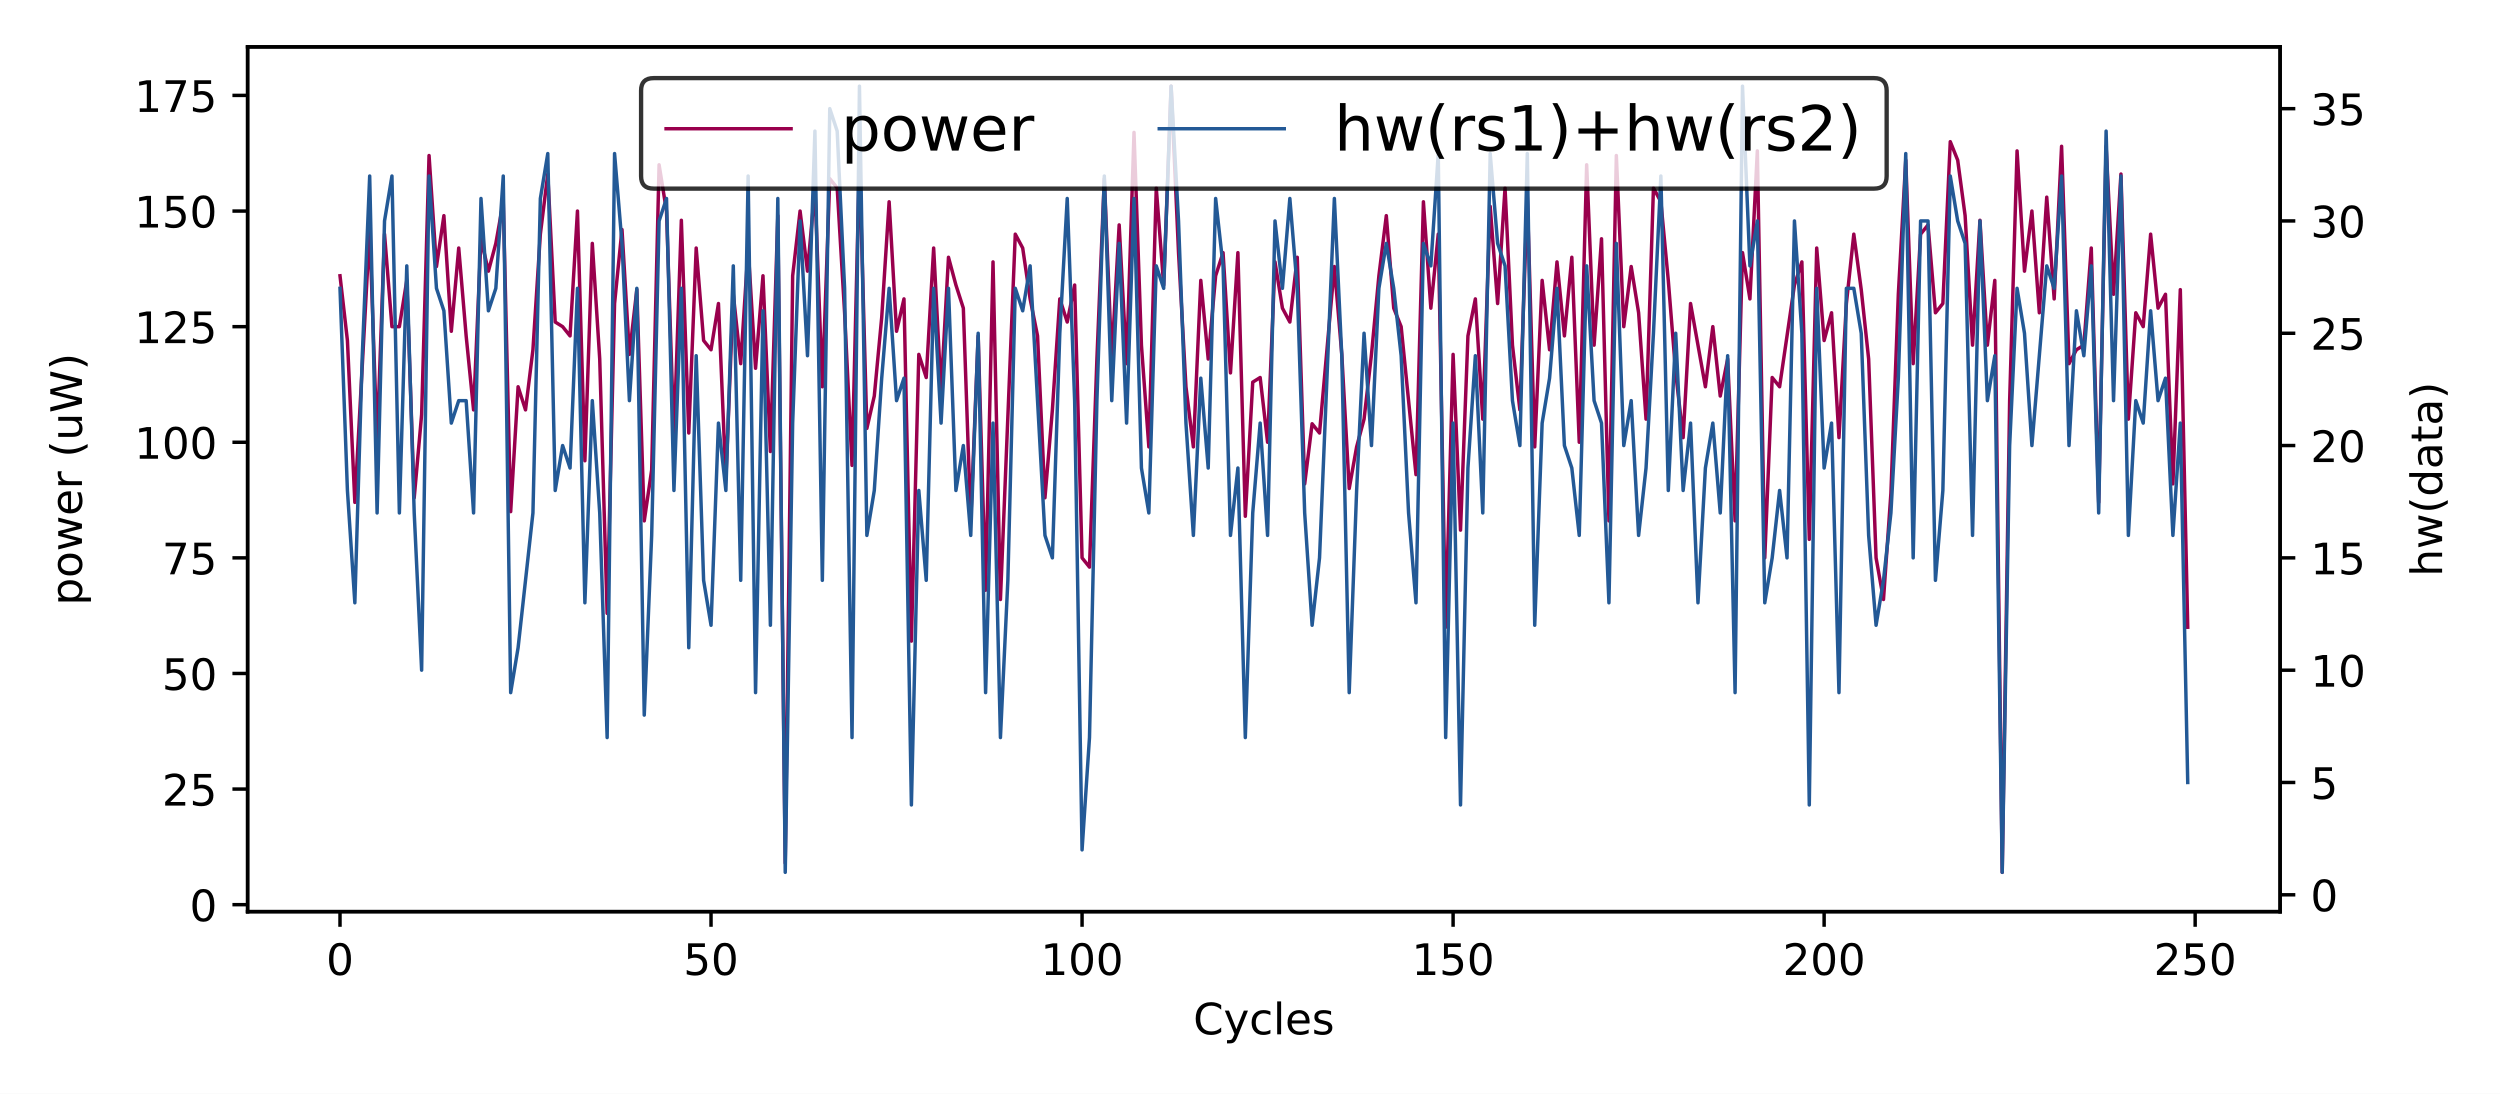
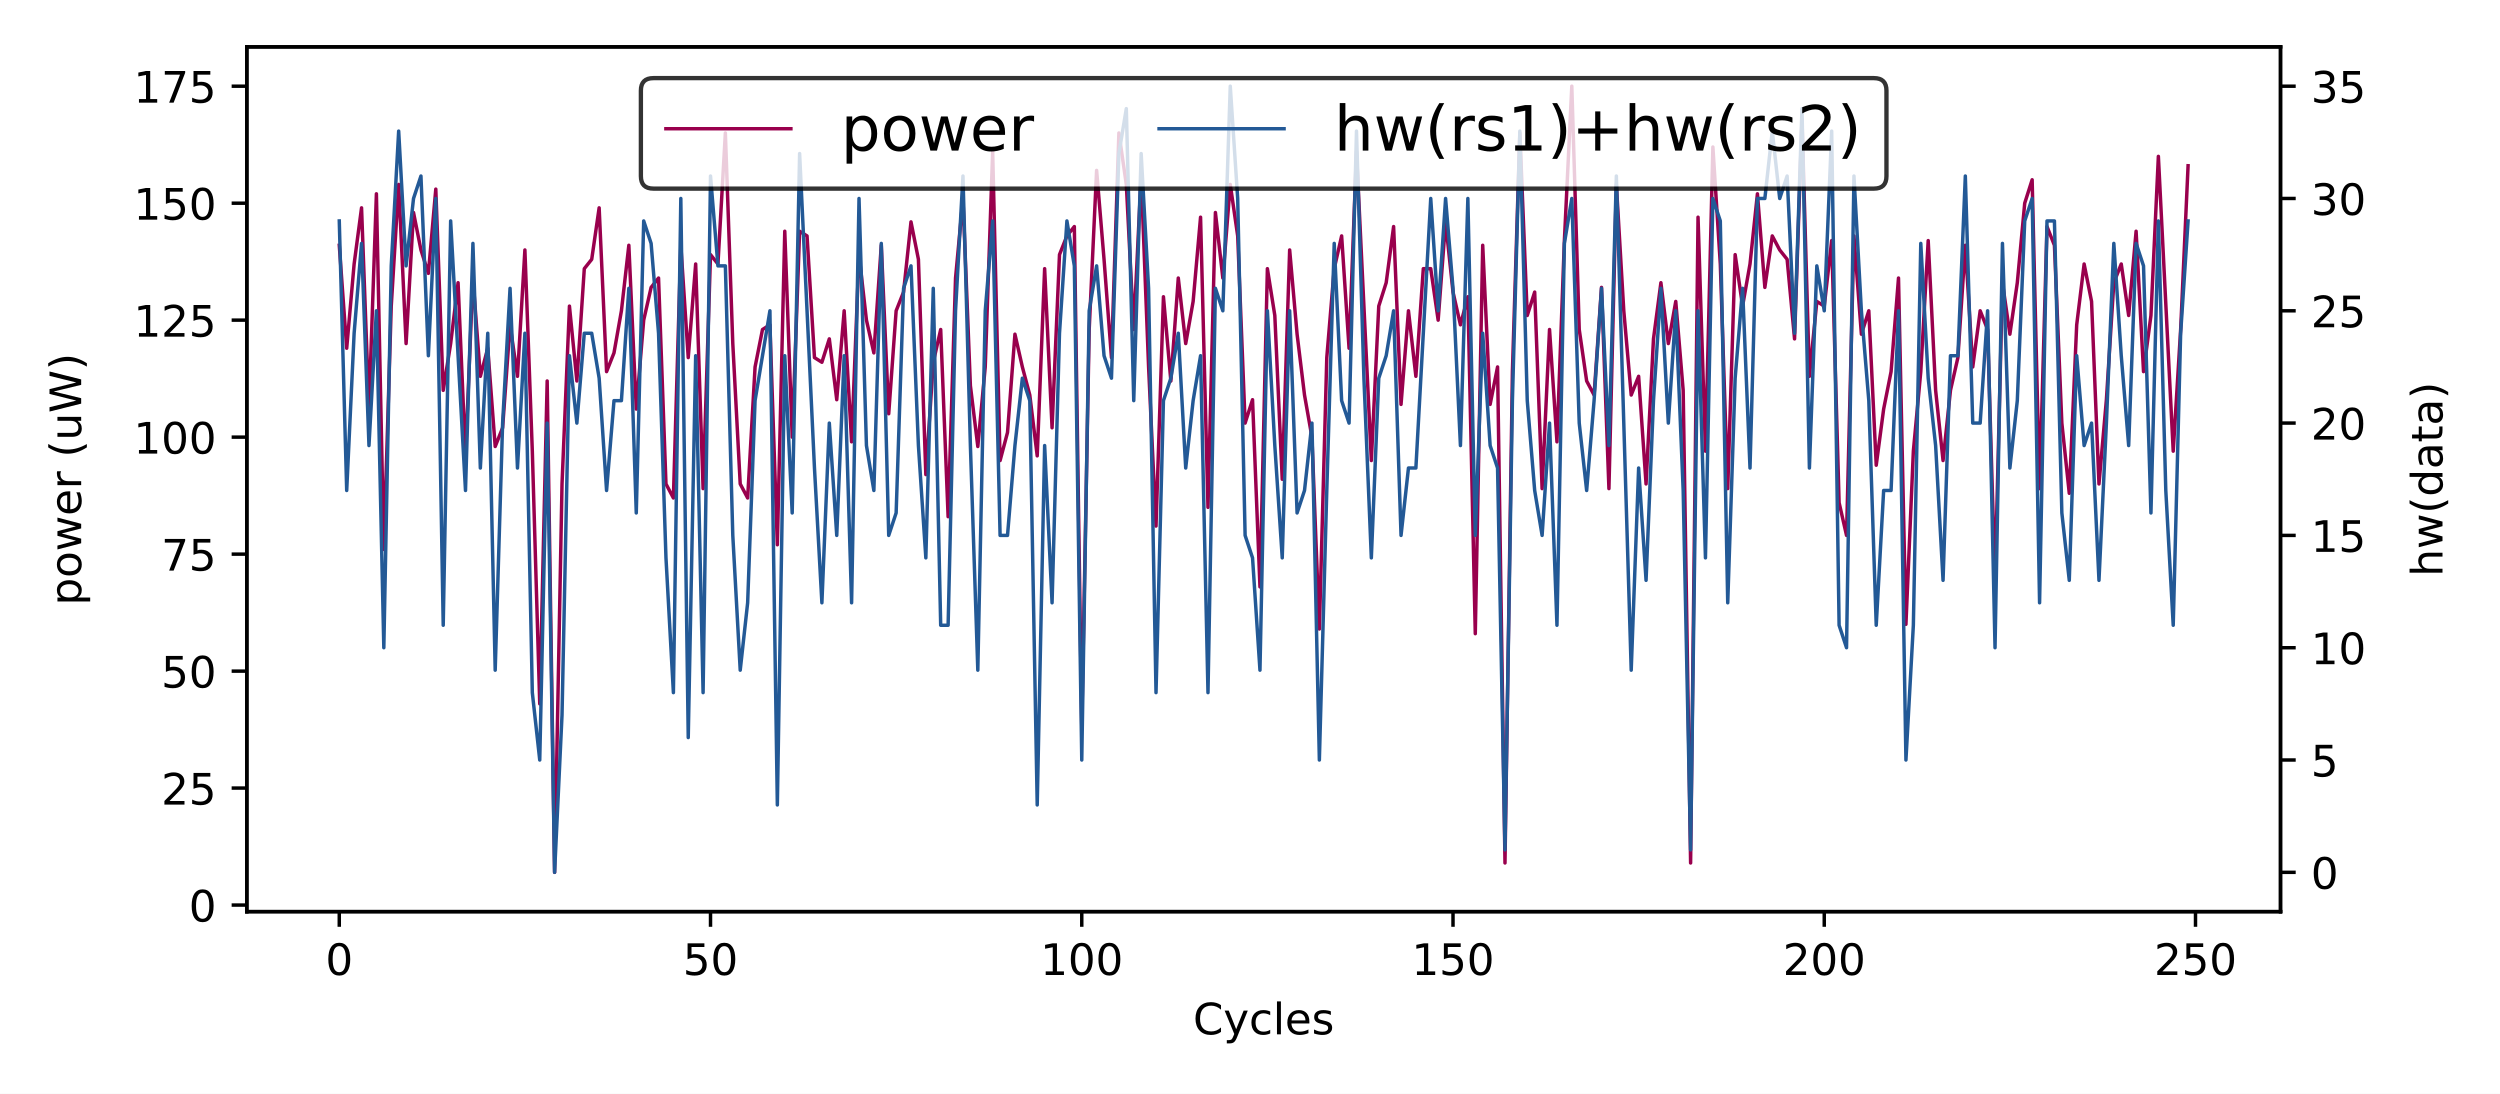
<svg xmlns="http://www.w3.org/2000/svg" xmlns:xlink="http://www.w3.org/1999/xlink" width="576pt" height="252pt" viewBox="0 0 576 252" version="1.1">
  <defs>
    <style type="text/css">*{stroke-linejoin: round; stroke-linecap: butt}</style>
  </defs>
  <g id="figure_1">
    <g id="patch_1">
      <path d="M 0 252  L 576 252  L 576 0  L 0 0  z " style="fill: #ffffff" />
    </g>
    <g id="axes_1">
      <g id="patch_2">
-         <path d="M 57.05 210.04  L 525.34 210.04  L 525.34 10.8  L 57.05 10.8  z " style="fill: #ffffff" />
+         <path d="M 56.87 210.04  L 525.43 210.04  L 525.43 10.8  L 56.87 10.8  z " style="fill: #ffffff" />
      </g>
      <g id="matplotlib.axis_1">
        <g id="xtick_1">
          <g id="line2d_1">
            <defs>
-               <path id="madc324784f" d="M 0 0  L 0 3.5  " style="stroke: #000000; stroke-width: 0.8" />
+               <path id="mfd9b9c1a49" d="M 0 0  L 0 3.5  " style="stroke: #000000; stroke-width: 0.8" />
            </defs>
            <g>
-               <use xlink:href="#madc324784f" x="78.336" y="210.04" style="stroke: #000000; stroke-width: 0.8" />
+               <use xlink:href="#mfd9b9c1a49" x="78.168" y="210.04" style="stroke: #000000; stroke-width: 0.8" />
            </g>
          </g>
          <g id="text_1">
-             <text style="font: 10px 'DejaVu Sans', 'Bitstream Vera Sans', 'Computer Modern Sans Serif', 'Lucida Grande', 'Verdana', 'Geneva', 'Lucid', 'Arial', 'Helvetica', 'Avant Garde', sans-serif; text-anchor: middle" x="78.336" y="224.638" transform="rotate(-0 78.33591 224.6384)">0</text>
+             <text style="font: 10px 'DejaVu Sans', 'Bitstream Vera Sans', 'Computer Modern Sans Serif', 'Lucida Grande', 'Verdana', 'Geneva', 'Lucid', 'Arial', 'Helvetica', 'Avant Garde', sans-serif; text-anchor: middle" x="78.168" y="224.638" transform="rotate(-0 78.16818 224.6384)">0</text>
          </g>
        </g>
        <g id="xtick_2">
          <g id="line2d_2">
            <g>
-               <use xlink:href="#madc324784f" x="163.821" y="210.04" style="stroke: #000000; stroke-width: 0.8" />
+               <use xlink:href="#mfd9b9c1a49" x="163.703" y="210.04" style="stroke: #000000; stroke-width: 0.8" />
            </g>
          </g>
          <g id="text_2">
-             <text style="font: 10px 'DejaVu Sans', 'Bitstream Vera Sans', 'Computer Modern Sans Serif', 'Lucida Grande', 'Verdana', 'Geneva', 'Lucid', 'Arial', 'Helvetica', 'Avant Garde', sans-serif; text-anchor: middle" x="163.821" y="224.638" transform="rotate(-0 163.8215 224.6384)">50</text>
+             <text style="font: 10px 'DejaVu Sans', 'Bitstream Vera Sans', 'Computer Modern Sans Serif', 'Lucida Grande', 'Verdana', 'Geneva', 'Lucid', 'Arial', 'Helvetica', 'Avant Garde', sans-serif; text-anchor: middle" x="163.703" y="224.638" transform="rotate(-0 163.703 224.6384)">50</text>
          </g>
        </g>
        <g id="xtick_3">
          <g id="line2d_3">
            <g>
-               <use xlink:href="#madc324784f" x="249.307" y="210.04" style="stroke: #000000; stroke-width: 0.8" />
+               <use xlink:href="#mfd9b9c1a49" x="249.238" y="210.04" style="stroke: #000000; stroke-width: 0.8" />
            </g>
          </g>
          <g id="text_3">
-             <text style="font: 10px 'DejaVu Sans', 'Bitstream Vera Sans', 'Computer Modern Sans Serif', 'Lucida Grande', 'Verdana', 'Geneva', 'Lucid', 'Arial', 'Helvetica', 'Avant Garde', sans-serif; text-anchor: middle" x="249.307" y="224.638" transform="rotate(-0 249.3071 224.6384)">100</text>
+             <text style="font: 10px 'DejaVu Sans', 'Bitstream Vera Sans', 'Computer Modern Sans Serif', 'Lucida Grande', 'Verdana', 'Geneva', 'Lucid', 'Arial', 'Helvetica', 'Avant Garde', sans-serif; text-anchor: middle" x="249.238" y="224.638" transform="rotate(-0 249.2379 224.6384)">100</text>
          </g>
        </g>
        <g id="xtick_4">
          <g id="line2d_4">
            <g>
-               <use xlink:href="#madc324784f" x="334.793" y="210.04" style="stroke: #000000; stroke-width: 0.8" />
+               <use xlink:href="#mfd9b9c1a49" x="334.773" y="210.04" style="stroke: #000000; stroke-width: 0.8" />
            </g>
          </g>
          <g id="text_4">
-             <text style="font: 10px 'DejaVu Sans', 'Bitstream Vera Sans', 'Computer Modern Sans Serif', 'Lucida Grande', 'Verdana', 'Geneva', 'Lucid', 'Arial', 'Helvetica', 'Avant Garde', sans-serif; text-anchor: middle" x="334.793" y="224.638" transform="rotate(-0 334.7926 224.6384)">150</text>
+             <text style="font: 10px 'DejaVu Sans', 'Bitstream Vera Sans', 'Computer Modern Sans Serif', 'Lucida Grande', 'Verdana', 'Geneva', 'Lucid', 'Arial', 'Helvetica', 'Avant Garde', sans-serif; text-anchor: middle" x="334.773" y="224.638" transform="rotate(-0 334.7728 224.6384)">150</text>
          </g>
        </g>
        <g id="xtick_5">
          <g id="line2d_5">
            <g>
-               <use xlink:href="#madc324784f" x="420.278" y="210.04" style="stroke: #000000; stroke-width: 0.8" />
+               <use xlink:href="#mfd9b9c1a49" x="420.308" y="210.04" style="stroke: #000000; stroke-width: 0.8" />
            </g>
          </g>
          <g id="text_5">
-             <text style="font: 10px 'DejaVu Sans', 'Bitstream Vera Sans', 'Computer Modern Sans Serif', 'Lucida Grande', 'Verdana', 'Geneva', 'Lucid', 'Arial', 'Helvetica', 'Avant Garde', sans-serif; text-anchor: middle" x="420.278" y="224.638" transform="rotate(-0 420.2782 224.6384)">200</text>
+             <text style="font: 10px 'DejaVu Sans', 'Bitstream Vera Sans', 'Computer Modern Sans Serif', 'Lucida Grande', 'Verdana', 'Geneva', 'Lucid', 'Arial', 'Helvetica', 'Avant Garde', sans-serif; text-anchor: middle" x="420.308" y="224.638" transform="rotate(-0 420.3076 224.6384)">200</text>
          </g>
        </g>
        <g id="xtick_6">
          <g id="line2d_6">
            <g>
-               <use xlink:href="#madc324784f" x="505.764" y="210.04" style="stroke: #000000; stroke-width: 0.8" />
+               <use xlink:href="#mfd9b9c1a49" x="505.843" y="210.04" style="stroke: #000000; stroke-width: 0.8" />
            </g>
          </g>
          <g id="text_6">
-             <text style="font: 10px 'DejaVu Sans', 'Bitstream Vera Sans', 'Computer Modern Sans Serif', 'Lucida Grande', 'Verdana', 'Geneva', 'Lucid', 'Arial', 'Helvetica', 'Avant Garde', sans-serif; text-anchor: middle" x="505.764" y="224.638" transform="rotate(-0 505.7638 224.6384)">250</text>
+             <text style="font: 10px 'DejaVu Sans', 'Bitstream Vera Sans', 'Computer Modern Sans Serif', 'Lucida Grande', 'Verdana', 'Geneva', 'Lucid', 'Arial', 'Helvetica', 'Avant Garde', sans-serif; text-anchor: middle" x="505.843" y="224.638" transform="rotate(-0 505.8425 224.6384)">250</text>
          </g>
        </g>
        <g id="text_7">
-           <text style="font: 10px 'DejaVu Sans', 'Bitstream Vera Sans', 'Computer Modern Sans Serif', 'Lucida Grande', 'Verdana', 'Geneva', 'Lucid', 'Arial', 'Helvetica', 'Avant Garde', sans-serif; text-anchor: middle" x="291.195" y="238.317" transform="rotate(-0 291.195 238.3166)">Cycles</text>
+           <text style="font: 10px 'DejaVu Sans', 'Bitstream Vera Sans', 'Computer Modern Sans Serif', 'Lucida Grande', 'Verdana', 'Geneva', 'Lucid', 'Arial', 'Helvetica', 'Avant Garde', sans-serif; text-anchor: middle" x="291.15" y="238.317" transform="rotate(-0 291.15 238.3166)">Cycles</text>
        </g>
      </g>
      <g id="matplotlib.axis_2">
        <g id="ytick_1">
          <g id="line2d_7">
            <defs>
-               <path id="m1d85b31cbb" d="M 0 0  L -3.5 0  " style="stroke: #000000; stroke-width: 0.8" />
+               <path id="mfde6ab7b81" d="M 0 0  L -3.5 0  " style="stroke: #000000; stroke-width: 0.8" />
            </defs>
            <g>
-               <use xlink:href="#m1d85b31cbb" x="57.05" y="208.442" style="stroke: #000000; stroke-width: 0.8" />
+               <use xlink:href="#mfde6ab7b81" x="56.87" y="208.531" style="stroke: #000000; stroke-width: 0.8" />
            </g>
          </g>
          <g id="text_8">
-             <text style="font: 10px 'DejaVu Sans', 'Bitstream Vera Sans', 'Computer Modern Sans Serif', 'Lucida Grande', 'Verdana', 'Geneva', 'Lucid', 'Arial', 'Helvetica', 'Avant Garde', sans-serif; text-anchor: end" x="50.05" y="212.241" transform="rotate(-0 50.05 212.241)">0</text>
+             <text style="font: 10px 'DejaVu Sans', 'Bitstream Vera Sans', 'Computer Modern Sans Serif', 'Lucida Grande', 'Verdana', 'Geneva', 'Lucid', 'Arial', 'Helvetica', 'Avant Garde', sans-serif; text-anchor: end" x="49.87" y="212.33" transform="rotate(-0 49.87 212.3298)">0</text>
          </g>
        </g>
        <g id="ytick_2">
          <g id="line2d_8">
            <g>
-               <use xlink:href="#m1d85b31cbb" x="57.05" y="181.805" style="stroke: #000000; stroke-width: 0.8" />
+               <use xlink:href="#mfde6ab7b81" x="56.87" y="181.577" style="stroke: #000000; stroke-width: 0.8" />
            </g>
          </g>
          <g id="text_9">
-             <text style="font: 10px 'DejaVu Sans', 'Bitstream Vera Sans', 'Computer Modern Sans Serif', 'Lucida Grande', 'Verdana', 'Geneva', 'Lucid', 'Arial', 'Helvetica', 'Avant Garde', sans-serif; text-anchor: end" x="50.05" y="185.605" transform="rotate(-0 50.05 185.6047)">25</text>
+             <text style="font: 10px 'DejaVu Sans', 'Bitstream Vera Sans', 'Computer Modern Sans Serif', 'Lucida Grande', 'Verdana', 'Geneva', 'Lucid', 'Arial', 'Helvetica', 'Avant Garde', sans-serif; text-anchor: end" x="49.87" y="185.376" transform="rotate(-0 49.87 185.3764)">25</text>
          </g>
        </g>
        <g id="ytick_3">
          <g id="line2d_9">
            <g>
-               <use xlink:href="#m1d85b31cbb" x="57.05" y="155.169" style="stroke: #000000; stroke-width: 0.8" />
+               <use xlink:href="#mfde6ab7b81" x="56.87" y="154.624" style="stroke: #000000; stroke-width: 0.8" />
            </g>
          </g>
          <g id="text_10">
-             <text style="font: 10px 'DejaVu Sans', 'Bitstream Vera Sans', 'Computer Modern Sans Serif', 'Lucida Grande', 'Verdana', 'Geneva', 'Lucid', 'Arial', 'Helvetica', 'Avant Garde', sans-serif; text-anchor: end" x="50.05" y="158.968" transform="rotate(-0 50.05 158.9683)">50</text>
+             <text style="font: 10px 'DejaVu Sans', 'Bitstream Vera Sans', 'Computer Modern Sans Serif', 'Lucida Grande', 'Verdana', 'Geneva', 'Lucid', 'Arial', 'Helvetica', 'Avant Garde', sans-serif; text-anchor: end" x="49.87" y="158.423" transform="rotate(-0 49.87 158.4229)">50</text>
          </g>
        </g>
        <g id="ytick_4">
          <g id="line2d_10">
            <g>
-               <use xlink:href="#m1d85b31cbb" x="57.05" y="128.533" style="stroke: #000000; stroke-width: 0.8" />
+               <use xlink:href="#mfde6ab7b81" x="56.87" y="127.67" style="stroke: #000000; stroke-width: 0.8" />
            </g>
          </g>
          <g id="text_11">
-             <text style="font: 10px 'DejaVu Sans', 'Bitstream Vera Sans', 'Computer Modern Sans Serif', 'Lucida Grande', 'Verdana', 'Geneva', 'Lucid', 'Arial', 'Helvetica', 'Avant Garde', sans-serif; text-anchor: end" x="50.05" y="132.332" transform="rotate(-0 50.05 132.3319)">75</text>
+             <text style="font: 10px 'DejaVu Sans', 'Bitstream Vera Sans', 'Computer Modern Sans Serif', 'Lucida Grande', 'Verdana', 'Geneva', 'Lucid', 'Arial', 'Helvetica', 'Avant Garde', sans-serif; text-anchor: end" x="49.87" y="131.469" transform="rotate(-0 49.87 131.4694)">75</text>
          </g>
        </g>
        <g id="ytick_5">
          <g id="line2d_11">
            <g>
-               <use xlink:href="#m1d85b31cbb" x="57.05" y="101.896" style="stroke: #000000; stroke-width: 0.8" />
+               <use xlink:href="#mfde6ab7b81" x="56.87" y="100.717" style="stroke: #000000; stroke-width: 0.8" />
            </g>
          </g>
          <g id="text_12">
-             <text style="font: 10px 'DejaVu Sans', 'Bitstream Vera Sans', 'Computer Modern Sans Serif', 'Lucida Grande', 'Verdana', 'Geneva', 'Lucid', 'Arial', 'Helvetica', 'Avant Garde', sans-serif; text-anchor: end" x="50.05" y="105.696" transform="rotate(-0 50.05 105.6956)">100</text>
+             <text style="font: 10px 'DejaVu Sans', 'Bitstream Vera Sans', 'Computer Modern Sans Serif', 'Lucida Grande', 'Verdana', 'Geneva', 'Lucid', 'Arial', 'Helvetica', 'Avant Garde', sans-serif; text-anchor: end" x="49.87" y="104.516" transform="rotate(-0 49.87 104.516)">100</text>
          </g>
        </g>
        <g id="ytick_6">
          <g id="line2d_12">
            <g>
-               <use xlink:href="#m1d85b31cbb" x="57.05" y="75.26" style="stroke: #000000; stroke-width: 0.8" />
+               <use xlink:href="#mfde6ab7b81" x="56.87" y="73.763" style="stroke: #000000; stroke-width: 0.8" />
            </g>
          </g>
          <g id="text_13">
-             <text style="font: 10px 'DejaVu Sans', 'Bitstream Vera Sans', 'Computer Modern Sans Serif', 'Lucida Grande', 'Verdana', 'Geneva', 'Lucid', 'Arial', 'Helvetica', 'Avant Garde', sans-serif; text-anchor: end" x="50.05" y="79.059" transform="rotate(-0 50.05 79.05922)">125</text>
+             <text style="font: 10px 'DejaVu Sans', 'Bitstream Vera Sans', 'Computer Modern Sans Serif', 'Lucida Grande', 'Verdana', 'Geneva', 'Lucid', 'Arial', 'Helvetica', 'Avant Garde', sans-serif; text-anchor: end" x="49.87" y="77.563" transform="rotate(-0 49.87 77.56251)">125</text>
          </g>
        </g>
        <g id="ytick_7">
          <g id="line2d_13">
            <g>
-               <use xlink:href="#m1d85b31cbb" x="57.05" y="48.624" style="stroke: #000000; stroke-width: 0.8" />
+               <use xlink:href="#mfde6ab7b81" x="56.87" y="46.81" style="stroke: #000000; stroke-width: 0.8" />
            </g>
          </g>
          <g id="text_14">
-             <text style="font: 10px 'DejaVu Sans', 'Bitstream Vera Sans', 'Computer Modern Sans Serif', 'Lucida Grande', 'Verdana', 'Geneva', 'Lucid', 'Arial', 'Helvetica', 'Avant Garde', sans-serif; text-anchor: end" x="50.05" y="52.423" transform="rotate(-0 50.05 52.42285)">150</text>
+             <text style="font: 10px 'DejaVu Sans', 'Bitstream Vera Sans', 'Computer Modern Sans Serif', 'Lucida Grande', 'Verdana', 'Geneva', 'Lucid', 'Arial', 'Helvetica', 'Avant Garde', sans-serif; text-anchor: end" x="49.87" y="50.609" transform="rotate(-0 49.87 50.60905)">150</text>
          </g>
        </g>
        <g id="ytick_8">
          <g id="line2d_14">
            <g>
-               <use xlink:href="#m1d85b31cbb" x="57.05" y="21.987" style="stroke: #000000; stroke-width: 0.8" />
+               <use xlink:href="#mfde6ab7b81" x="56.87" y="19.856" style="stroke: #000000; stroke-width: 0.8" />
            </g>
          </g>
          <g id="text_15">
-             <text style="font: 10px 'DejaVu Sans', 'Bitstream Vera Sans', 'Computer Modern Sans Serif', 'Lucida Grande', 'Verdana', 'Geneva', 'Lucid', 'Arial', 'Helvetica', 'Avant Garde', sans-serif; text-anchor: end" x="50.05" y="25.786" transform="rotate(-0 50.05 25.78649)">175</text>
+             <text style="font: 10px 'DejaVu Sans', 'Bitstream Vera Sans', 'Computer Modern Sans Serif', 'Lucida Grande', 'Verdana', 'Geneva', 'Lucid', 'Arial', 'Helvetica', 'Avant Garde', sans-serif; text-anchor: end" x="49.87" y="23.656" transform="rotate(-0 49.87 23.65558)">175</text>
          </g>
        </g>
        <g id="text_16">
-           <text style="font: 10px 'DejaVu Sans', 'Bitstream Vera Sans', 'Computer Modern Sans Serif', 'Lucida Grande', 'Verdana', 'Geneva', 'Lucid', 'Arial', 'Helvetica', 'Avant Garde', sans-serif; text-anchor: middle" x="18.883" y="110.42" transform="rotate(-90 18.88281 110.42)">power (uW)</text>
+           <text style="font: 10px 'DejaVu Sans', 'Bitstream Vera Sans', 'Computer Modern Sans Serif', 'Lucida Grande', 'Verdana', 'Geneva', 'Lucid', 'Arial', 'Helvetica', 'Avant Garde', sans-serif; text-anchor: middle" x="18.703" y="110.42" transform="rotate(-90 18.70281 110.42)">power (uW)</text>
        </g>
      </g>
      <g id="line2d_15">
-         <path d="M 78.336 63.54  L 80.046 78.456  L 81.755 115.747  L 85.175 52.885  L 86.884 101.896  L 88.594 53.951  L 90.304 75.26  L 92.014 75.26  L 93.723 64.605  L 95.433 114.682  L 97.143 95.504  L 98.852 35.838  L 100.562 61.409  L 102.272 49.689  L 103.982 76.325  L 105.691 57.147  L 107.401 77.391  L 109.111 94.438  L 110.82 55.016  L 112.53 62.475  L 114.24 56.082  L 115.95 46.493  L 117.659 117.878  L 119.369 89.111  L 121.079 94.438  L 122.788 80.587  L 124.498 53.951  L 126.208 40.1  L 127.918 74.195  L 129.627 75.26  L 131.337 77.391  L 133.047 48.624  L 134.756 106.158  L 136.466 56.082  L 138.176 82.718  L 139.886 141.318  L 141.595 69.933  L 143.305 52.885  L 145.015 81.653  L 146.724 66.736  L 148.434 120.009  L 150.144 108.289  L 151.854 37.969  L 153.563 48.624  L 155.273 100.831  L 156.983 50.755  L 158.692 99.765  L 160.402 57.147  L 162.112 78.456  L 163.821 80.587  L 165.531 69.933  L 167.241 110.42  L 168.951 67.802  L 170.66 83.784  L 172.37 57.147  L 174.08 84.849  L 175.789 63.54  L 177.499 104.027  L 179.209 49.689  L 180.919 198.853  L 182.628 63.54  L 184.338 48.624  L 186.048 62.475  L 187.757 43.296  L 189.467 89.111  L 191.177 41.165  L 192.887 43.296  L 194.596 72.064  L 196.306 107.224  L 198.016 36.904  L 199.725 98.7  L 201.435 91.242  L 203.145 73.129  L 204.855 46.493  L 206.564 76.325  L 208.274 68.867  L 209.984 147.711  L 211.693 81.653  L 213.403 86.98  L 215.113 57.147  L 216.823 90.176  L 218.532 59.278  L 220.242 65.671  L 221.952 70.998  L 223.661 120.009  L 225.371 77.391  L 227.081 135.991  L 228.791 60.344  L 230.5 138.122  L 233.92 53.951  L 235.629 57.147  L 237.339 68.867  L 239.049 77.391  L 240.759 114.682  L 242.468 94.438  L 244.178 68.867  L 245.888 74.195  L 247.597 65.671  L 249.307 128.533  L 251.017 130.664  L 252.726 82.718  L 254.436 41.165  L 256.146 82.718  L 257.856 51.82  L 259.565 83.784  L 261.275 30.511  L 262.985 79.522  L 264.694 102.962  L 266.404 43.296  L 268.114 65.671  L 269.824 19.856  L 271.533 58.213  L 273.243 89.111  L 274.953 102.962  L 276.662 64.605  L 278.372 82.718  L 280.082 63.54  L 281.792 58.213  L 283.501 85.915  L 285.211 58.213  L 286.921 118.944  L 288.63 88.045  L 290.34 86.98  L 292.05 101.896  L 293.76 60.344  L 295.469 70.998  L 297.179 74.195  L 298.889 59.278  L 300.598 111.485  L 302.308 97.635  L 304.018 99.765  L 307.437 61.409  L 309.147 81.653  L 310.857 112.551  L 312.566 102.962  L 314.276 96.569  L 315.986 81.653  L 317.696 63.54  L 319.405 49.689  L 321.115 70.998  L 322.825 75.26  L 326.244 109.355  L 327.954 46.493  L 329.664 70.998  L 331.373 53.951  L 333.083 144.515  L 334.793 81.653  L 336.502 122.14  L 338.212 77.391  L 339.922 68.867  L 341.631 96.569  L 343.341 47.558  L 345.051 69.933  L 346.761 43.296  L 348.47 79.522  L 350.18 94.438  L 351.89 45.427  L 353.599 102.962  L 355.309 64.605  L 357.019 80.587  L 358.729 60.344  L 360.438 77.391  L 362.148 59.278  L 363.858 101.896  L 365.567 37.969  L 367.277 79.522  L 368.987 55.016  L 370.697 120.009  L 372.406 35.838  L 374.116 75.26  L 375.826 61.409  L 377.535 72.064  L 379.245 96.569  L 380.955 43.296  L 382.665 46.493  L 384.374 64.605  L 386.084 85.915  L 387.794 100.831  L 389.503 69.933  L 392.923 89.111  L 394.633 75.26  L 396.342 91.242  L 398.052 82.718  L 399.762 120.009  L 401.471 58.213  L 403.181 68.867  L 404.891 34.773  L 406.601 128.533  L 408.31 86.98  L 410.02 89.111  L 413.439 65.671  L 415.149 60.344  L 416.859 124.271  L 418.569 57.147  L 420.278 78.456  L 421.988 72.064  L 423.698 100.831  L 425.407 69.933  L 427.117 53.951  L 428.827 66.736  L 430.536 82.718  L 432.246 128.533  L 433.956 138.122  L 435.666 113.616  L 437.375 67.802  L 439.085 36.904  L 440.795 83.784  L 442.504 53.951  L 444.214 51.82  L 445.924 72.064  L 447.634 69.933  L 449.343 32.642  L 451.053 36.904  L 452.763 49.689  L 454.472 79.522  L 456.182 50.755  L 457.892 79.522  L 459.602 64.605  L 461.311 200.984  L 463.021 92.307  L 464.731 34.773  L 466.44 62.475  L 468.15 48.624  L 469.86 72.064  L 471.57 45.427  L 473.279 68.867  L 474.989 33.707  L 476.699 83.784  L 478.408 80.587  L 480.118 79.522  L 481.828 57.147  L 483.538 115.747  L 485.247 33.707  L 486.957 67.802  L 488.667 40.1  L 490.376 96.569  L 492.086 72.064  L 493.796 75.26  L 495.506 53.951  L 497.215 70.998  L 498.925 67.802  L 500.635 111.485  L 502.344 66.736  L 504.054 144.515  L 504.054 144.515  " clip-path="url(#p5faad37480)" style="fill: none; stroke: #99004d; stroke-width: 0.8; stroke-linecap: square" />
+         <path d="M 78.168 56.513  L 79.879 80.232  L 81.59 60.826  L 83.3 47.888  L 85.011 94.248  L 86.722 44.654  L 88.432 126.592  L 90.143 70.529  L 91.854 42.497  L 93.564 79.154  L 95.275 48.966  L 96.986 57.591  L 98.697 62.982  L 100.407 43.575  L 102.118 89.935  L 103.829 79.154  L 105.539 65.138  L 107.25 105.029  L 108.961 64.06  L 110.671 86.701  L 112.382 80.232  L 114.093 102.873  L 115.804 98.56  L 117.514 74.841  L 119.225 86.701  L 120.936 57.591  L 122.646 103.951  L 124.357 162.171  L 126.068 87.779  L 127.778 200.984  L 129.489 111.498  L 131.2 70.529  L 132.91 87.779  L 134.621 61.904  L 136.332 59.747  L 138.043 47.888  L 139.753 85.623  L 141.464 81.31  L 143.175 71.607  L 144.885 56.513  L 146.596 94.248  L 148.307 73.763  L 150.017 66.216  L 151.728 64.06  L 153.439 111.498  L 155.15 114.733  L 156.86 56.513  L 158.571 82.388  L 160.282 60.826  L 161.992 112.576  L 163.703 58.669  L 165.414 60.826  L 167.124 30.638  L 168.835 79.154  L 170.546 111.498  L 172.257 114.733  L 173.967 84.545  L 175.678 75.92  L 177.389 74.841  L 179.099 125.514  L 180.81 53.279  L 182.521 100.717  L 184.231 53.279  L 185.942 54.357  L 187.653 82.388  L 189.364 83.467  L 191.074 78.076  L 192.785 92.092  L 194.496 71.607  L 196.206 101.795  L 197.917 58.669  L 199.628 73.763  L 201.338 81.31  L 203.049 56.513  L 204.76 95.326  L 206.47 71.607  L 208.181 67.294  L 209.892 51.122  L 211.603 59.747  L 213.313 109.342  L 215.024 83.467  L 216.735 75.92  L 218.445 119.045  L 220.156 64.06  L 221.867 45.732  L 223.577 88.857  L 225.288 102.873  L 226.999 84.545  L 228.71 34.95  L 230.42 106.107  L 232.131 99.639  L 233.842 76.998  L 235.552 84.545  L 237.263 91.014  L 238.974 105.029  L 240.684 61.904  L 242.395 98.56  L 244.106 58.669  L 245.817 54.357  L 247.527 52.201  L 249.238 167.561  L 250.949 75.92  L 252.659 39.263  L 254.37 59.747  L 256.081 82.388  L 257.791 30.638  L 259.502 42.497  L 261.213 75.92  L 262.923 40.341  L 264.634 84.545  L 266.345 121.201  L 268.056 68.373  L 269.766 87.779  L 271.477 64.06  L 273.188 79.154  L 274.898 69.451  L 276.609 50.044  L 278.32 116.889  L 280.03 48.966  L 281.741 64.06  L 283.452 42.497  L 285.163 54.357  L 286.873 97.482  L 288.584 92.092  L 290.295 135.217  L 292.005 61.904  L 293.716 72.685  L 295.427 110.42  L 297.137 57.591  L 298.848 76.998  L 300.559 91.014  L 302.27 100.717  L 303.98 144.92  L 305.691 82.388  L 307.402 61.904  L 309.112 54.357  L 310.823 80.232  L 312.534 34.95  L 315.955 106.107  L 317.666 70.529  L 319.377 65.138  L 321.087 52.201  L 322.798 93.17  L 324.509 71.607  L 326.219 86.701  L 327.93 61.904  L 329.641 61.904  L 331.351 73.763  L 333.062 51.122  L 334.773 67.294  L 336.483 74.841  L 338.194 68.373  L 339.905 145.999  L 341.616 56.513  L 343.326 93.17  L 345.037 84.545  L 346.748 198.827  L 348.458 85.623  L 350.169 30.638  L 351.88 72.685  L 353.59 67.294  L 355.301 112.576  L 357.012 75.92  L 358.723 101.795  L 360.433 55.435  L 362.144 19.856  L 363.855 75.92  L 365.565 87.779  L 367.276 91.014  L 368.987 66.216  L 370.697 112.576  L 372.408 42.497  L 374.119 71.607  L 375.83 91.014  L 377.54 86.701  L 379.251 111.498  L 380.962 78.076  L 382.672 65.138  L 384.383 79.154  L 386.094 69.451  L 387.804 89.935  L 389.515 198.827  L 391.226 50.044  L 392.936 103.951  L 394.647 33.872  L 396.358 60.826  L 398.069 112.576  L 399.779 58.669  L 401.49 70.529  L 403.201 60.826  L 404.911 44.654  L 406.622 66.216  L 408.333 54.357  L 410.043 57.591  L 411.754 59.747  L 413.465 78.076  L 415.176 27.403  L 416.886 86.701  L 418.597 69.451  L 420.308 70.529  L 422.018 55.435  L 423.729 115.811  L 425.44 123.358  L 427.15 54.357  L 428.861 76.998  L 430.572 71.607  L 432.283 107.186  L 433.993 94.248  L 435.704 85.623  L 437.415 64.06  L 439.125 143.842  L 440.836 103.951  L 442.547 85.623  L 444.257 55.435  L 445.968 89.935  L 447.679 106.107  L 449.39 89.935  L 451.1 82.388  L 452.811 56.513  L 454.522 84.545  L 456.232 71.607  L 457.943 75.92  L 459.654 134.139  L 461.364 65.138  L 463.075 76.998  L 464.786 65.138  L 466.496 46.81  L 468.207 41.419  L 469.918 112.576  L 471.629 52.201  L 473.339 56.513  L 475.05 97.482  L 476.761 113.654  L 478.471 74.841  L 480.182 60.826  L 481.893 69.451  L 483.603 111.498  L 485.314 92.092  L 487.025 65.138  L 488.736 60.826  L 490.446 72.685  L 492.157 53.279  L 493.868 85.623  L 495.578 72.685  L 497.289 36.028  L 500.71 103.951  L 502.421 75.92  L 504.132 38.185  L 504.132 38.185  " clip-path="url(#pe4d21d7a44)" style="fill: none; stroke: #99004d; stroke-width: 0.8; stroke-linecap: square" />
      </g>
      <g id="patch_3">
-         <path d="M 57.05 210.04  L 57.05 10.8  " style="fill: none; stroke: #000000; stroke-width: 0.8; stroke-linejoin: miter; stroke-linecap: square" />
+         <path d="M 56.87 210.04  L 56.87 10.8  " style="fill: none; stroke: #000000; stroke-width: 0.8; stroke-linejoin: miter; stroke-linecap: square" />
      </g>
      <g id="patch_4">
-         <path d="M 525.34 210.04  L 525.34 10.8  " style="fill: none; stroke: #000000; stroke-width: 0.8; stroke-linejoin: miter; stroke-linecap: square" />
+         <path d="M 525.43 210.04  L 525.43 10.8  " style="fill: none; stroke: #000000; stroke-width: 0.8; stroke-linejoin: miter; stroke-linecap: square" />
      </g>
      <g id="patch_5">
-         <path d="M 57.05 210.04  L 525.34 210.04  " style="fill: none; stroke: #000000; stroke-width: 0.8; stroke-linejoin: miter; stroke-linecap: square" />
+         <path d="M 56.87 210.04  L 525.43 210.04  " style="fill: none; stroke: #000000; stroke-width: 0.8; stroke-linejoin: miter; stroke-linecap: square" />
      </g>
      <g id="patch_6">
-         <path d="M 57.05 10.8  L 525.34 10.8  " style="fill: none; stroke: #000000; stroke-width: 0.8; stroke-linejoin: miter; stroke-linecap: square" />
+         <path d="M 56.87 10.8  L 525.43 10.8  " style="fill: none; stroke: #000000; stroke-width: 0.8; stroke-linejoin: miter; stroke-linecap: square" />
      </g>
    </g>
    <g id="axes_2">
      <g id="matplotlib.axis_3">
        <g id="ytick_9">
          <g id="line2d_16">
            <defs>
-               <path id="m9d34f204db" d="M 0 0  L 3.5 0  " style="stroke: #000000; stroke-width: 0.8" />
+               <path id="m1af7cd91f7" d="M 0 0  L 3.5 0  " style="stroke: #000000; stroke-width: 0.8" />
            </defs>
            <g>
-               <use xlink:href="#m9d34f204db" x="525.34" y="206.159" style="stroke: #000000; stroke-width: 0.8" />
+               <use xlink:href="#m1af7cd91f7" x="525.43" y="200.984" style="stroke: #000000; stroke-width: 0.8" />
            </g>
          </g>
          <g id="text_17">
-             <text style="font: 10px 'DejaVu Sans', 'Bitstream Vera Sans', 'Computer Modern Sans Serif', 'Lucida Grande', 'Verdana', 'Geneva', 'Lucid', 'Arial', 'Helvetica', 'Avant Garde', sans-serif; text-anchor: start" x="532.34" y="209.958" transform="rotate(-0 532.34 209.9579)">0</text>
+             <text style="font: 10px 'DejaVu Sans', 'Bitstream Vera Sans', 'Computer Modern Sans Serif', 'Lucida Grande', 'Verdana', 'Geneva', 'Lucid', 'Arial', 'Helvetica', 'Avant Garde', sans-serif; text-anchor: start" x="532.43" y="204.783" transform="rotate(-0 532.43 204.7829)">0</text>
          </g>
        </g>
        <g id="ytick_10">
          <g id="line2d_17">
            <g>
-               <use xlink:href="#m9d34f204db" x="525.34" y="180.283" style="stroke: #000000; stroke-width: 0.8" />
+               <use xlink:href="#m1af7cd91f7" x="525.43" y="175.108" style="stroke: #000000; stroke-width: 0.8" />
            </g>
          </g>
          <g id="text_18">
-             <text style="font: 10px 'DejaVu Sans', 'Bitstream Vera Sans', 'Computer Modern Sans Serif', 'Lucida Grande', 'Verdana', 'Geneva', 'Lucid', 'Arial', 'Helvetica', 'Avant Garde', sans-serif; text-anchor: start" x="532.34" y="184.083" transform="rotate(-0 532.34 184.0826)">5</text>
+             <text style="font: 10px 'DejaVu Sans', 'Bitstream Vera Sans', 'Computer Modern Sans Serif', 'Lucida Grande', 'Verdana', 'Geneva', 'Lucid', 'Arial', 'Helvetica', 'Avant Garde', sans-serif; text-anchor: start" x="532.43" y="178.908" transform="rotate(-0 532.43 178.9075)">5</text>
          </g>
        </g>
        <g id="ytick_11">
          <g id="line2d_18">
            <g>
-               <use xlink:href="#m9d34f204db" x="525.34" y="154.408" style="stroke: #000000; stroke-width: 0.8" />
+               <use xlink:href="#m1af7cd91f7" x="525.43" y="149.233" style="stroke: #000000; stroke-width: 0.8" />
            </g>
          </g>
          <g id="text_19">
-             <text style="font: 10px 'DejaVu Sans', 'Bitstream Vera Sans', 'Computer Modern Sans Serif', 'Lucida Grande', 'Verdana', 'Geneva', 'Lucid', 'Arial', 'Helvetica', 'Avant Garde', sans-serif; text-anchor: start" x="532.34" y="158.207" transform="rotate(-0 532.34 158.2073)">10</text>
+             <text style="font: 10px 'DejaVu Sans', 'Bitstream Vera Sans', 'Computer Modern Sans Serif', 'Lucida Grande', 'Verdana', 'Geneva', 'Lucid', 'Arial', 'Helvetica', 'Avant Garde', sans-serif; text-anchor: start" x="532.43" y="153.032" transform="rotate(-0 532.43 153.0322)">10</text>
          </g>
        </g>
        <g id="ytick_12">
          <g id="line2d_19">
            <g>
-               <use xlink:href="#m9d34f204db" x="525.34" y="128.533" style="stroke: #000000; stroke-width: 0.8" />
+               <use xlink:href="#m1af7cd91f7" x="525.43" y="123.358" style="stroke: #000000; stroke-width: 0.8" />
            </g>
          </g>
          <g id="text_20">
-             <text style="font: 10px 'DejaVu Sans', 'Bitstream Vera Sans', 'Computer Modern Sans Serif', 'Lucida Grande', 'Verdana', 'Geneva', 'Lucid', 'Arial', 'Helvetica', 'Avant Garde', sans-serif; text-anchor: start" x="532.34" y="132.332" transform="rotate(-0 532.34 132.3319)">15</text>
+             <text style="font: 10px 'DejaVu Sans', 'Bitstream Vera Sans', 'Computer Modern Sans Serif', 'Lucida Grande', 'Verdana', 'Geneva', 'Lucid', 'Arial', 'Helvetica', 'Avant Garde', sans-serif; text-anchor: start" x="532.43" y="127.157" transform="rotate(-0 532.43 127.1569)">15</text>
          </g>
        </g>
        <g id="ytick_13">
          <g id="line2d_20">
            <g>
-               <use xlink:href="#m9d34f204db" x="525.34" y="102.657" style="stroke: #000000; stroke-width: 0.8" />
+               <use xlink:href="#m1af7cd91f7" x="525.43" y="97.482" style="stroke: #000000; stroke-width: 0.8" />
            </g>
          </g>
          <g id="text_21">
-             <text style="font: 10px 'DejaVu Sans', 'Bitstream Vera Sans', 'Computer Modern Sans Serif', 'Lucida Grande', 'Verdana', 'Geneva', 'Lucid', 'Arial', 'Helvetica', 'Avant Garde', sans-serif; text-anchor: start" x="532.34" y="106.457" transform="rotate(-0 532.34 106.4566)">20</text>
+             <text style="font: 10px 'DejaVu Sans', 'Bitstream Vera Sans', 'Computer Modern Sans Serif', 'Lucida Grande', 'Verdana', 'Geneva', 'Lucid', 'Arial', 'Helvetica', 'Avant Garde', sans-serif; text-anchor: start" x="532.43" y="101.282" transform="rotate(-0 532.43 101.2816)">20</text>
          </g>
        </g>
        <g id="ytick_14">
          <g id="line2d_21">
            <g>
-               <use xlink:href="#m9d34f204db" x="525.34" y="76.782" style="stroke: #000000; stroke-width: 0.8" />
+               <use xlink:href="#m1af7cd91f7" x="525.43" y="71.607" style="stroke: #000000; stroke-width: 0.8" />
            </g>
          </g>
          <g id="text_22">
-             <text style="font: 10px 'DejaVu Sans', 'Bitstream Vera Sans', 'Computer Modern Sans Serif', 'Lucida Grande', 'Verdana', 'Geneva', 'Lucid', 'Arial', 'Helvetica', 'Avant Garde', sans-serif; text-anchor: start" x="532.34" y="80.581" transform="rotate(-0 532.34 80.5813)">25</text>
+             <text style="font: 10px 'DejaVu Sans', 'Bitstream Vera Sans', 'Computer Modern Sans Serif', 'Lucida Grande', 'Verdana', 'Geneva', 'Lucid', 'Arial', 'Helvetica', 'Avant Garde', sans-serif; text-anchor: start" x="532.43" y="75.406" transform="rotate(-0 532.43 75.40623)">25</text>
          </g>
        </g>
        <g id="ytick_15">
          <g id="line2d_22">
            <g>
-               <use xlink:href="#m9d34f204db" x="525.34" y="50.907" style="stroke: #000000; stroke-width: 0.8" />
+               <use xlink:href="#m1af7cd91f7" x="525.43" y="45.732" style="stroke: #000000; stroke-width: 0.8" />
            </g>
          </g>
          <g id="text_23">
-             <text style="font: 10px 'DejaVu Sans', 'Bitstream Vera Sans', 'Computer Modern Sans Serif', 'Lucida Grande', 'Verdana', 'Geneva', 'Lucid', 'Arial', 'Helvetica', 'Avant Garde', sans-serif; text-anchor: start" x="532.34" y="54.706" transform="rotate(-0 532.34 54.70597)">30</text>
+             <text style="font: 10px 'DejaVu Sans', 'Bitstream Vera Sans', 'Computer Modern Sans Serif', 'Lucida Grande', 'Verdana', 'Geneva', 'Lucid', 'Arial', 'Helvetica', 'Avant Garde', sans-serif; text-anchor: start" x="532.43" y="49.531" transform="rotate(-0 532.43 49.53091)">30</text>
          </g>
        </g>
        <g id="ytick_16">
          <g id="line2d_23">
            <g>
-               <use xlink:href="#m9d34f204db" x="525.34" y="25.031" style="stroke: #000000; stroke-width: 0.8" />
+               <use xlink:href="#m1af7cd91f7" x="525.43" y="19.856" style="stroke: #000000; stroke-width: 0.8" />
            </g>
          </g>
          <g id="text_24">
-             <text style="font: 10px 'DejaVu Sans', 'Bitstream Vera Sans', 'Computer Modern Sans Serif', 'Lucida Grande', 'Verdana', 'Geneva', 'Lucid', 'Arial', 'Helvetica', 'Avant Garde', sans-serif; text-anchor: start" x="532.34" y="28.831" transform="rotate(-0 532.34 28.83065)">35</text>
+             <text style="font: 10px 'DejaVu Sans', 'Bitstream Vera Sans', 'Computer Modern Sans Serif', 'Lucida Grande', 'Verdana', 'Geneva', 'Lucid', 'Arial', 'Helvetica', 'Avant Garde', sans-serif; text-anchor: start" x="532.43" y="23.656" transform="rotate(-0 532.43 23.65558)">35</text>
          </g>
        </g>
        <g id="text_25">
-           <text style="font: 10px 'DejaVu Sans', 'Bitstream Vera Sans', 'Computer Modern Sans Serif', 'Lucida Grande', 'Verdana', 'Geneva', 'Lucid', 'Arial', 'Helvetica', 'Avant Garde', sans-serif; text-anchor: middle" x="562.663" y="110.42" transform="rotate(-90 562.6634 110.42)">hw(data)</text>
+           <text style="font: 10px 'DejaVu Sans', 'Bitstream Vera Sans', 'Computer Modern Sans Serif', 'Lucida Grande', 'Verdana', 'Geneva', 'Lucid', 'Arial', 'Helvetica', 'Avant Garde', sans-serif; text-anchor: middle" x="562.753" y="110.42" transform="rotate(-90 562.7534 110.42)">hw(data)</text>
        </g>
      </g>
      <g id="line2d_24">
-         <path d="M 78.336 66.432  L 80.046 113.008  L 81.755 138.883  L 83.465 81.957  L 85.175 40.557  L 86.884 118.183  L 88.594 50.907  L 90.304 40.557  L 92.014 118.183  L 93.723 61.257  L 95.433 118.183  L 97.143 154.408  L 98.852 40.557  L 100.562 66.432  L 102.272 71.607  L 103.982 97.482  L 105.691 92.307  L 107.401 92.307  L 109.111 118.183  L 110.82 45.732  L 112.53 71.607  L 114.24 66.432  L 115.95 40.557  L 117.659 159.583  L 119.369 149.233  L 122.788 118.183  L 124.498 45.732  L 126.208 35.382  L 127.918 113.008  L 129.627 102.657  L 131.337 107.832  L 133.047 66.432  L 134.756 138.883  L 136.466 92.307  L 138.176 118.183  L 139.886 169.933  L 141.595 35.382  L 143.305 56.082  L 145.015 92.307  L 146.724 66.432  L 148.434 164.758  L 150.144 123.358  L 151.854 50.907  L 153.563 45.732  L 155.273 113.008  L 156.983 66.432  L 158.692 149.233  L 160.402 81.957  L 162.112 133.708  L 163.821 144.058  L 165.531 97.482  L 167.241 113.008  L 168.951 61.257  L 170.66 133.708  L 172.37 40.557  L 174.08 159.583  L 175.789 71.607  L 177.499 144.058  L 179.209 45.732  L 180.919 200.984  L 182.628 97.482  L 184.338 50.907  L 186.048 81.957  L 187.757 30.206  L 189.467 133.708  L 191.177 25.031  L 192.887 30.206  L 194.596 66.432  L 196.306 169.933  L 198.016 19.856  L 199.725 123.358  L 201.435 113.008  L 203.145 87.132  L 204.855 66.432  L 206.564 92.307  L 208.274 87.132  L 209.984 185.458  L 211.693 113.008  L 213.403 133.708  L 215.113 66.432  L 216.823 97.482  L 218.532 66.432  L 220.242 113.008  L 221.952 102.657  L 223.661 123.358  L 225.371 76.782  L 227.081 159.583  L 228.791 97.482  L 230.5 169.933  L 232.21 133.708  L 233.92 66.432  L 235.629 71.607  L 237.339 61.257  L 240.759 123.358  L 242.468 128.533  L 244.178 76.782  L 245.888 45.732  L 247.597 92.307  L 249.307 195.809  L 251.017 169.933  L 252.726 92.307  L 254.436 40.557  L 256.146 92.307  L 257.856 56.082  L 259.565 97.482  L 261.275 45.732  L 262.985 107.832  L 264.694 118.183  L 266.404 61.257  L 268.114 66.432  L 269.824 19.856  L 271.533 50.907  L 273.243 97.482  L 274.953 123.358  L 276.662 87.132  L 278.372 107.832  L 280.082 45.732  L 281.792 61.257  L 283.501 123.358  L 285.211 107.832  L 286.921 169.933  L 288.63 118.183  L 290.34 97.482  L 292.05 123.358  L 293.76 50.907  L 295.469 66.432  L 297.179 45.732  L 298.889 66.432  L 300.598 118.183  L 302.308 144.058  L 304.018 128.533  L 307.437 45.732  L 309.147 81.957  L 310.857 159.583  L 312.566 113.008  L 314.276 76.782  L 315.986 102.657  L 317.696 66.432  L 319.405 56.082  L 321.115 66.432  L 322.825 81.957  L 324.534 118.183  L 326.244 138.883  L 327.954 56.082  L 329.664 61.257  L 331.373 35.382  L 333.083 169.933  L 334.793 97.482  L 336.502 185.458  L 338.212 107.832  L 339.922 81.957  L 341.631 118.183  L 343.341 35.382  L 345.051 56.082  L 346.761 61.257  L 348.47 92.307  L 350.18 102.657  L 351.89 35.382  L 353.599 144.058  L 355.309 97.482  L 357.019 87.132  L 358.729 66.432  L 360.438 102.657  L 362.148 107.832  L 363.858 123.358  L 365.567 61.257  L 367.277 92.307  L 368.987 97.482  L 370.697 138.883  L 372.406 56.082  L 374.116 102.657  L 375.826 92.307  L 377.535 123.358  L 379.245 107.832  L 380.955 76.782  L 382.665 40.557  L 384.374 113.008  L 386.084 76.782  L 387.794 113.008  L 389.503 97.482  L 391.213 138.883  L 392.923 107.832  L 394.633 97.482  L 396.342 118.183  L 398.052 81.957  L 399.762 159.583  L 401.471 19.856  L 403.181 61.257  L 404.891 50.907  L 406.601 138.883  L 408.31 128.533  L 410.02 113.008  L 411.73 128.533  L 413.439 50.907  L 415.149 76.782  L 416.859 185.458  L 418.569 66.432  L 420.278 107.832  L 421.988 97.482  L 423.698 159.583  L 425.407 66.432  L 427.117 66.432  L 428.827 76.782  L 430.536 123.358  L 432.246 144.058  L 433.956 133.708  L 435.666 118.183  L 437.375 87.132  L 439.085 35.382  L 440.795 128.533  L 442.504 50.907  L 444.214 50.907  L 445.924 133.708  L 447.634 113.008  L 449.343 40.557  L 451.053 50.907  L 452.763 56.082  L 454.472 123.358  L 456.182 50.907  L 457.892 92.307  L 459.602 81.957  L 461.311 200.984  L 463.021 102.657  L 464.731 66.432  L 466.44 76.782  L 468.15 102.657  L 471.57 61.257  L 473.279 66.432  L 474.989 40.557  L 476.699 102.657  L 478.408 71.607  L 480.118 81.957  L 481.828 61.257  L 483.538 118.183  L 485.247 30.206  L 486.957 92.307  L 488.667 40.557  L 490.376 123.358  L 492.086 92.307  L 493.796 97.482  L 495.506 71.607  L 497.215 92.307  L 498.925 87.132  L 500.635 123.358  L 502.344 97.482  L 504.054 180.283  L 504.054 180.283  " clip-path="url(#p5faad37480)" style="fill: none; stroke: #235996; stroke-width: 0.8; stroke-linecap: square" />
+         <path d="M 78.168 50.907  L 79.879 113.008  L 81.59 76.782  L 83.3 56.082  L 85.011 102.657  L 86.722 71.607  L 88.432 149.233  L 90.143 61.257  L 91.854 30.206  L 93.564 61.257  L 95.275 45.732  L 96.986 40.557  L 98.697 81.957  L 100.407 45.732  L 102.118 144.058  L 103.829 50.907  L 107.25 113.008  L 108.961 56.082  L 110.671 107.832  L 112.382 76.782  L 114.093 154.408  L 115.804 97.482  L 117.514 66.432  L 119.225 107.832  L 120.936 76.782  L 122.646 159.583  L 124.357 175.108  L 126.068 97.482  L 127.778 200.984  L 129.489 164.758  L 131.2 81.957  L 132.91 97.482  L 134.621 76.782  L 136.332 76.782  L 138.043 87.132  L 139.753 113.008  L 141.464 92.307  L 143.175 92.307  L 144.885 66.432  L 146.596 118.183  L 148.307 50.907  L 150.017 56.082  L 151.728 76.782  L 153.439 128.533  L 155.15 159.583  L 156.86 45.732  L 158.571 169.933  L 160.282 81.957  L 161.992 159.583  L 163.703 40.557  L 165.414 61.257  L 167.124 61.257  L 168.835 123.358  L 170.546 154.408  L 172.257 138.883  L 173.967 92.307  L 177.389 71.607  L 179.099 185.458  L 180.81 81.957  L 182.521 118.183  L 184.231 35.382  L 187.653 107.832  L 189.364 138.883  L 191.074 97.482  L 192.785 123.358  L 194.496 81.957  L 196.206 138.883  L 197.917 45.732  L 199.628 102.657  L 201.338 113.008  L 203.049 56.082  L 204.76 123.358  L 206.47 118.183  L 208.181 66.432  L 209.892 61.257  L 211.603 102.657  L 213.313 128.533  L 215.024 66.432  L 216.735 144.058  L 218.445 144.058  L 220.156 71.607  L 221.867 40.557  L 223.577 102.657  L 225.288 154.408  L 226.999 71.607  L 228.71 50.907  L 230.42 123.358  L 232.131 123.358  L 233.842 102.657  L 235.552 87.132  L 237.263 92.307  L 238.974 185.458  L 240.684 102.657  L 242.395 138.883  L 244.106 76.782  L 245.817 50.907  L 247.527 61.257  L 249.238 175.108  L 250.949 71.607  L 252.659 61.257  L 254.37 81.957  L 256.081 87.132  L 257.791 35.382  L 259.502 25.031  L 261.213 92.307  L 262.923 35.382  L 264.634 66.432  L 266.345 159.583  L 268.056 92.307  L 269.766 87.132  L 271.477 76.782  L 273.188 107.832  L 274.898 92.307  L 276.609 81.957  L 278.32 159.583  L 280.03 66.432  L 281.741 71.607  L 283.452 19.856  L 285.163 45.732  L 286.873 123.358  L 288.584 128.533  L 290.295 154.408  L 292.005 71.607  L 293.716 102.657  L 295.427 128.533  L 297.137 71.607  L 298.848 118.183  L 300.559 113.008  L 302.27 97.482  L 303.98 175.108  L 305.691 113.008  L 307.402 56.082  L 309.112 92.307  L 310.823 97.482  L 312.534 30.206  L 314.244 87.132  L 315.955 128.533  L 317.666 87.132  L 319.377 81.957  L 321.087 71.607  L 322.798 123.358  L 324.509 107.832  L 326.219 107.832  L 329.641 45.732  L 331.351 71.607  L 333.062 45.732  L 334.773 66.432  L 336.483 102.657  L 338.194 45.732  L 339.905 123.358  L 341.616 76.782  L 343.326 102.657  L 345.037 107.832  L 346.748 195.809  L 348.458 92.307  L 350.169 30.206  L 351.88 92.307  L 353.59 113.008  L 355.301 123.358  L 357.012 97.482  L 358.723 144.058  L 360.433 56.082  L 362.144 45.732  L 363.855 97.482  L 365.565 113.008  L 367.276 92.307  L 368.987 66.432  L 370.697 102.657  L 372.408 40.557  L 375.83 154.408  L 377.54 107.832  L 379.251 133.708  L 380.962 92.307  L 382.672 66.432  L 384.383 97.482  L 386.094 71.607  L 387.804 113.008  L 389.515 195.809  L 391.226 71.607  L 392.936 128.533  L 394.647 45.732  L 396.358 50.907  L 398.069 138.883  L 399.779 87.132  L 401.49 66.432  L 403.201 107.832  L 404.911 45.732  L 406.622 45.732  L 408.333 30.206  L 410.043 45.732  L 411.754 40.557  L 413.465 76.782  L 415.176 25.031  L 416.886 107.832  L 418.597 61.257  L 420.308 71.607  L 422.018 30.206  L 423.729 144.058  L 425.44 149.233  L 427.15 40.557  L 428.861 71.607  L 430.572 92.307  L 432.283 144.058  L 433.993 113.008  L 435.704 113.008  L 437.415 71.607  L 439.125 175.108  L 440.836 144.058  L 442.547 56.082  L 444.257 87.132  L 445.968 102.657  L 447.679 133.708  L 449.39 81.957  L 451.1 81.957  L 452.811 40.557  L 454.522 97.482  L 456.232 97.482  L 457.943 71.607  L 459.654 149.233  L 461.364 56.082  L 463.075 107.832  L 464.786 92.307  L 466.496 50.907  L 468.207 45.732  L 469.918 138.883  L 471.629 50.907  L 473.339 50.907  L 475.05 118.183  L 476.761 133.708  L 478.471 81.957  L 480.182 102.657  L 481.893 97.482  L 483.603 133.708  L 485.314 97.482  L 487.025 56.082  L 488.736 81.957  L 490.446 102.657  L 492.157 56.082  L 493.868 61.257  L 495.578 118.183  L 497.289 50.907  L 499 113.008  L 500.71 144.058  L 502.421 76.782  L 504.132 50.907  L 504.132 50.907  " clip-path="url(#pe4d21d7a44)" style="fill: none; stroke: #235996; stroke-width: 0.8; stroke-linecap: square" />
      </g>
      <g id="patch_7">
-         <path d="M 57.05 210.04  L 57.05 10.8  " style="fill: none; stroke: #000000; stroke-width: 0.8; stroke-linejoin: miter; stroke-linecap: square" />
+         <path d="M 56.87 210.04  L 56.87 10.8  " style="fill: none; stroke: #000000; stroke-width: 0.8; stroke-linejoin: miter; stroke-linecap: square" />
      </g>
      <g id="patch_8">
-         <path d="M 525.34 210.04  L 525.34 10.8  " style="fill: none; stroke: #000000; stroke-width: 0.8; stroke-linejoin: miter; stroke-linecap: square" />
+         <path d="M 525.43 210.04  L 525.43 10.8  " style="fill: none; stroke: #000000; stroke-width: 0.8; stroke-linejoin: miter; stroke-linecap: square" />
      </g>
      <g id="patch_9">
-         <path d="M 57.05 210.04  L 525.34 210.04  " style="fill: none; stroke: #000000; stroke-width: 0.8; stroke-linejoin: miter; stroke-linecap: square" />
+         <path d="M 56.87 210.04  L 525.43 210.04  " style="fill: none; stroke: #000000; stroke-width: 0.8; stroke-linejoin: miter; stroke-linecap: square" />
      </g>
      <g id="patch_10">
-         <path d="M 57.05 10.8  L 525.34 10.8  " style="fill: none; stroke: #000000; stroke-width: 0.8; stroke-linejoin: miter; stroke-linecap: square" />
+         <path d="M 56.87 10.8  L 525.43 10.8  " style="fill: none; stroke: #000000; stroke-width: 0.8; stroke-linejoin: miter; stroke-linecap: square" />
      </g>
      <g id="legend_1">
        <g id="patch_11">
-           <path d="M 150.585 43.456  L 431.805 43.456  Q 434.685 43.456 434.685 40.577  L 434.685 20.88  Q 434.685 18 431.805 18  L 150.585 18  Q 147.705 18 147.705 20.88  L 147.705 40.577  Q 147.705 43.456 150.585 43.456  z " style="fill: #ffffff; opacity: 0.8; stroke: #000000; stroke-linejoin: miter" />
+           <path d="M 150.54 43.456  L 431.76 43.456  Q 434.64 43.456 434.64 40.577  L 434.64 20.88  Q 434.64 18 431.76 18  L 150.54 18  Q 147.66 18 147.66 20.88  L 147.66 40.577  Q 147.66 43.456 150.54 43.456  z " style="fill: #ffffff; opacity: 0.8; stroke: #000000; stroke-linejoin: miter" />
        </g>
        <g id="line2d_25">
-           <path d="M 153.465 29.662  L 167.865 29.662  L 182.265 29.662  " style="fill: none; stroke: #99004d; stroke-width: 0.8; stroke-linecap: square" />
+           <path d="M 153.42 29.662  L 167.82 29.662  L 182.22 29.662  " style="fill: none; stroke: #99004d; stroke-width: 0.8; stroke-linecap: square" />
        </g>
        <g id="text_26">
-           <text style="font: 14.4px 'DejaVu Sans', 'Bitstream Vera Sans', 'Computer Modern Sans Serif', 'Lucida Grande', 'Verdana', 'Geneva', 'Lucid', 'Arial', 'Helvetica', 'Avant Garde', sans-serif; text-anchor: start" x="193.785" y="34.702" transform="rotate(-0 193.7846 34.70175)">power</text>
+           <text style="font: 14.4px 'DejaVu Sans', 'Bitstream Vera Sans', 'Computer Modern Sans Serif', 'Lucida Grande', 'Verdana', 'Geneva', 'Lucid', 'Arial', 'Helvetica', 'Avant Garde', sans-serif; text-anchor: start" x="193.74" y="34.702" transform="rotate(-0 193.7396 34.70175)">power</text>
        </g>
        <g id="line2d_26">
-           <path d="M 267.094 29.662  L 281.494 29.662  L 295.894 29.662  " style="fill: none; stroke: #235996; stroke-width: 0.8; stroke-linecap: square" />
+           <path d="M 267.049 29.662  L 281.449 29.662  L 295.849 29.662  " style="fill: none; stroke: #235996; stroke-width: 0.8; stroke-linecap: square" />
        </g>
        <g id="text_27">
-           <text style="font: 14.4px 'DejaVu Sans', 'Bitstream Vera Sans', 'Computer Modern Sans Serif', 'Lucida Grande', 'Verdana', 'Geneva', 'Lucid', 'Arial', 'Helvetica', 'Avant Garde', sans-serif; text-anchor: start" x="307.414" y="34.702" transform="rotate(-0 307.4141 34.70175)">hw(rs1)+hw(rs2)</text>
+           <text style="font: 14.4px 'DejaVu Sans', 'Bitstream Vera Sans', 'Computer Modern Sans Serif', 'Lucida Grande', 'Verdana', 'Geneva', 'Lucid', 'Arial', 'Helvetica', 'Avant Garde', sans-serif; text-anchor: start" x="307.369" y="34.702" transform="rotate(-0 307.3691 34.70175)">hw(rs1)+hw(rs2)</text>
        </g>
      </g>
    </g>
  </g>
  <defs>
-     <clipPath id="p5faad37480">
-       <rect x="57.05" y="10.8" width="468.29" height="199.24" />
+     <clipPath id="pe4d21d7a44">
+       <rect x="56.87" y="10.8" width="468.56" height="199.24" />
    </clipPath>
  </defs>
</svg>
